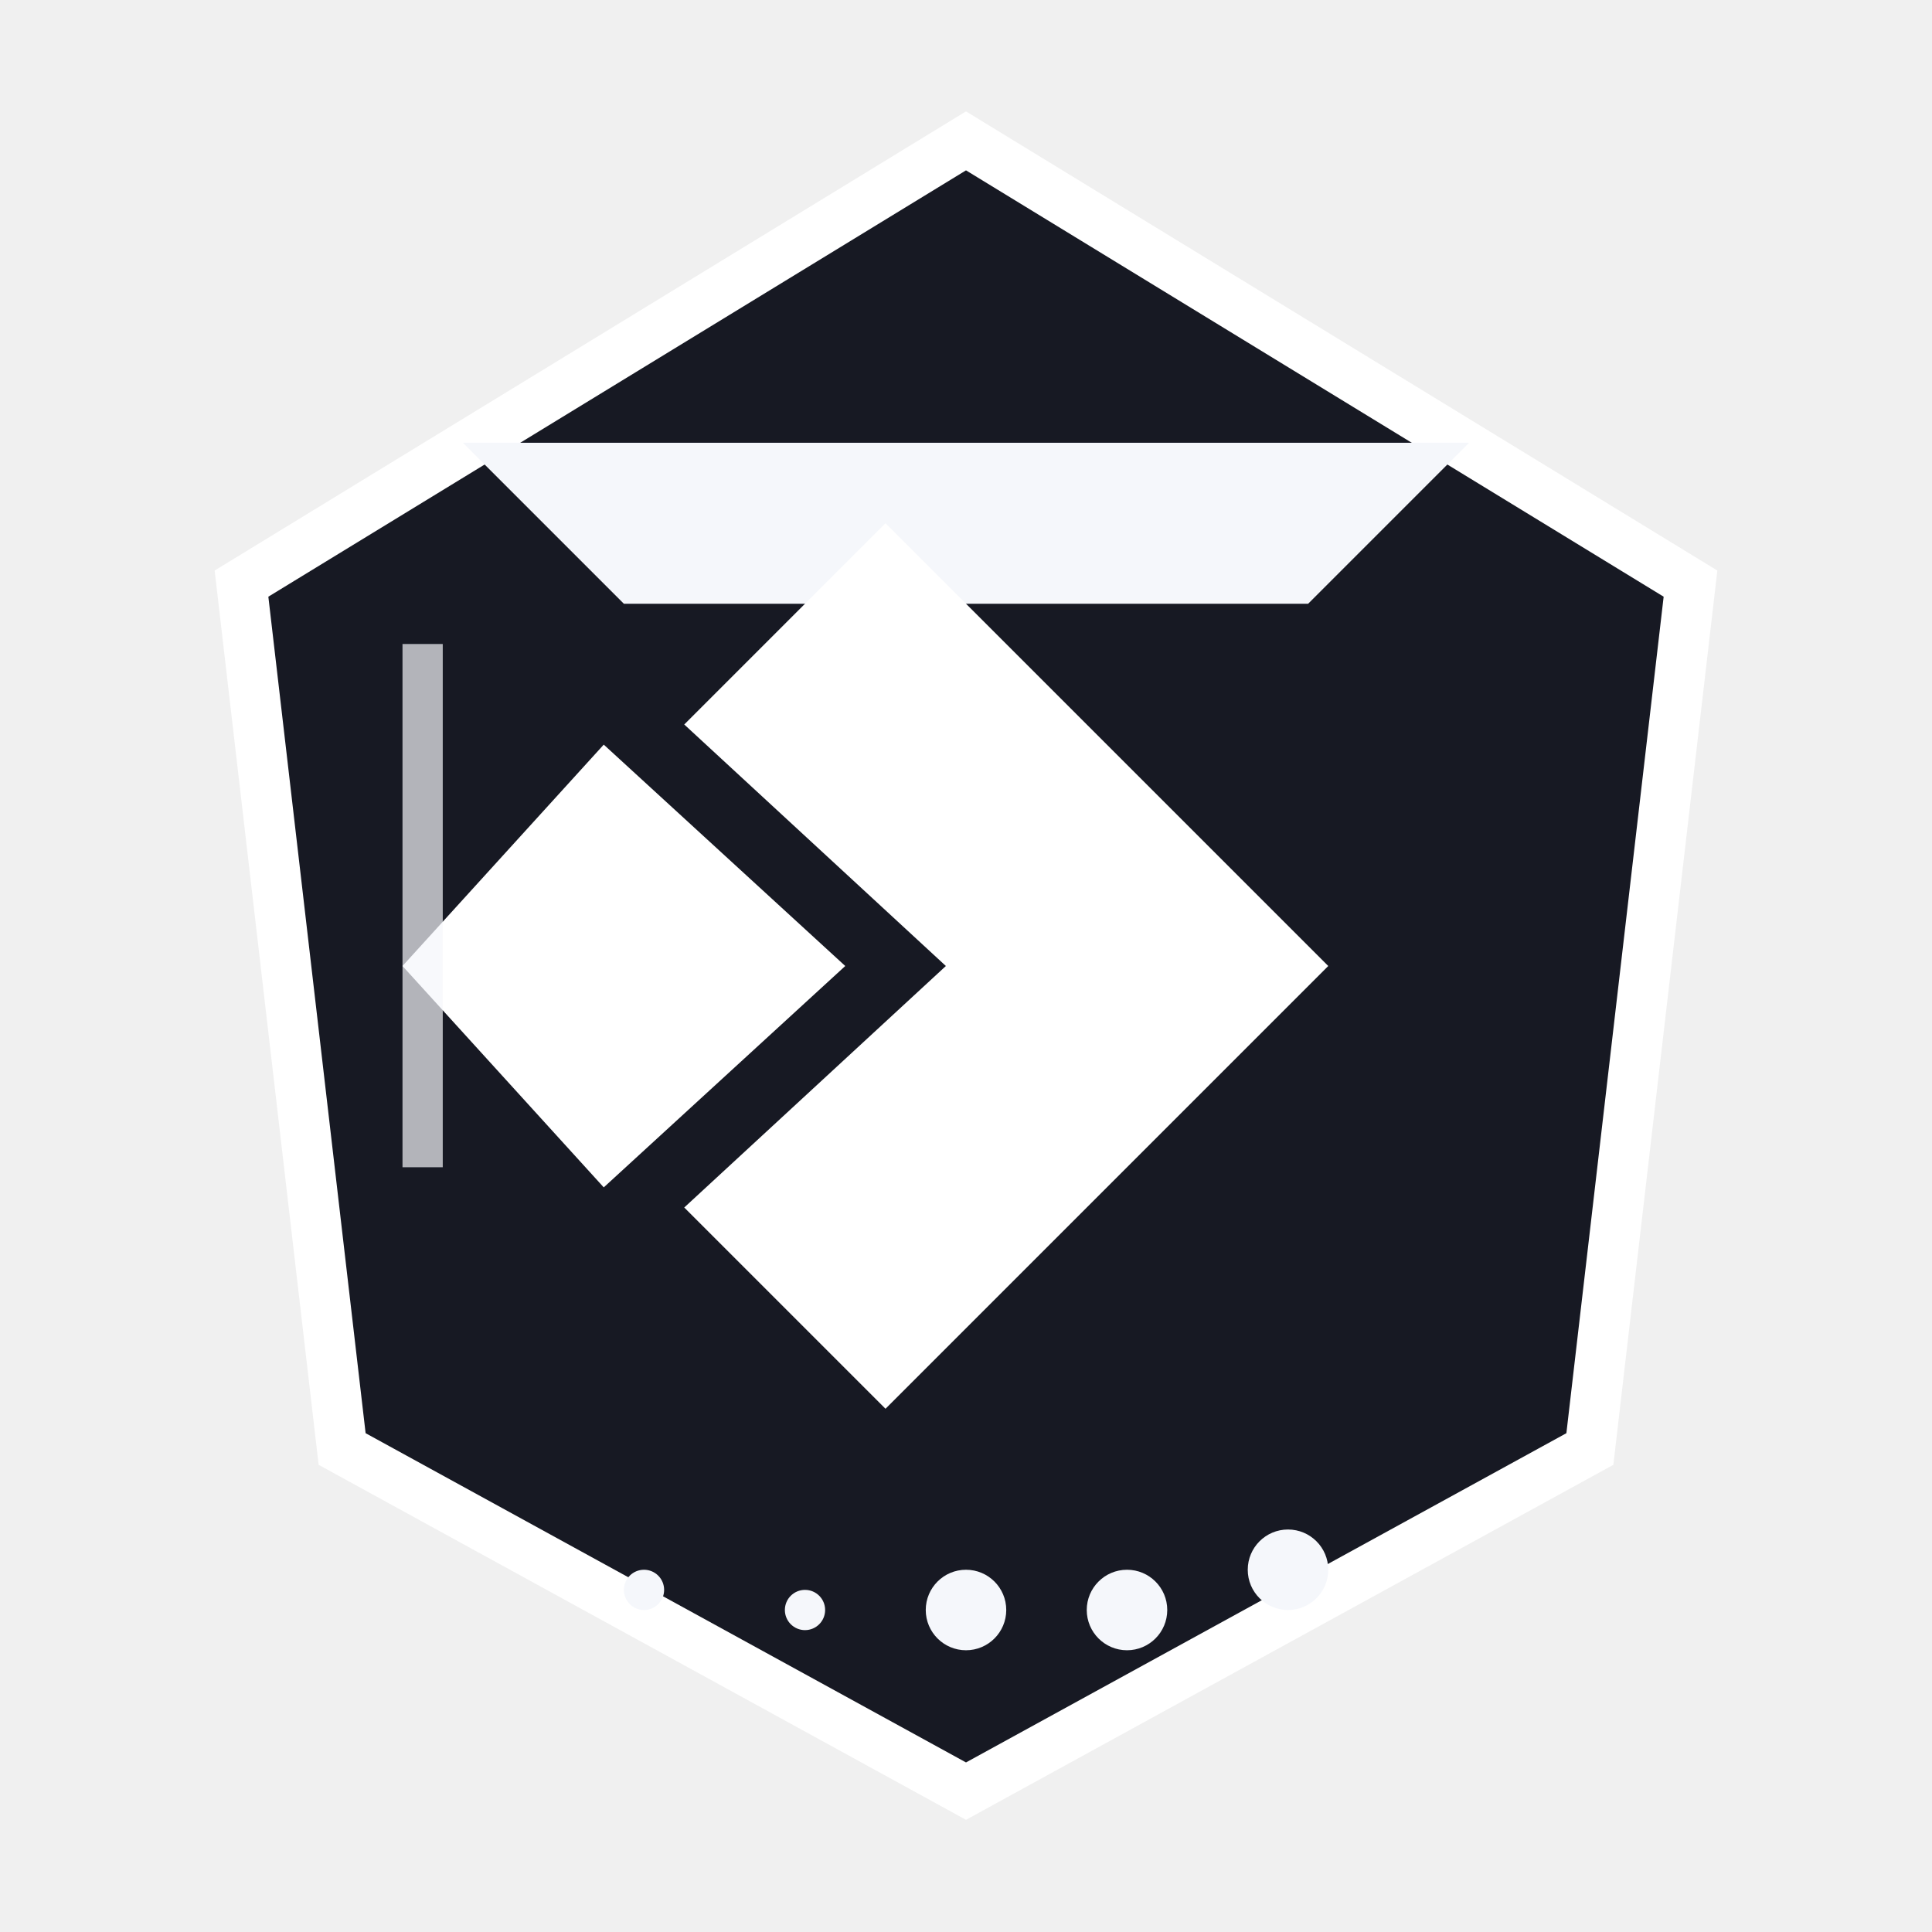
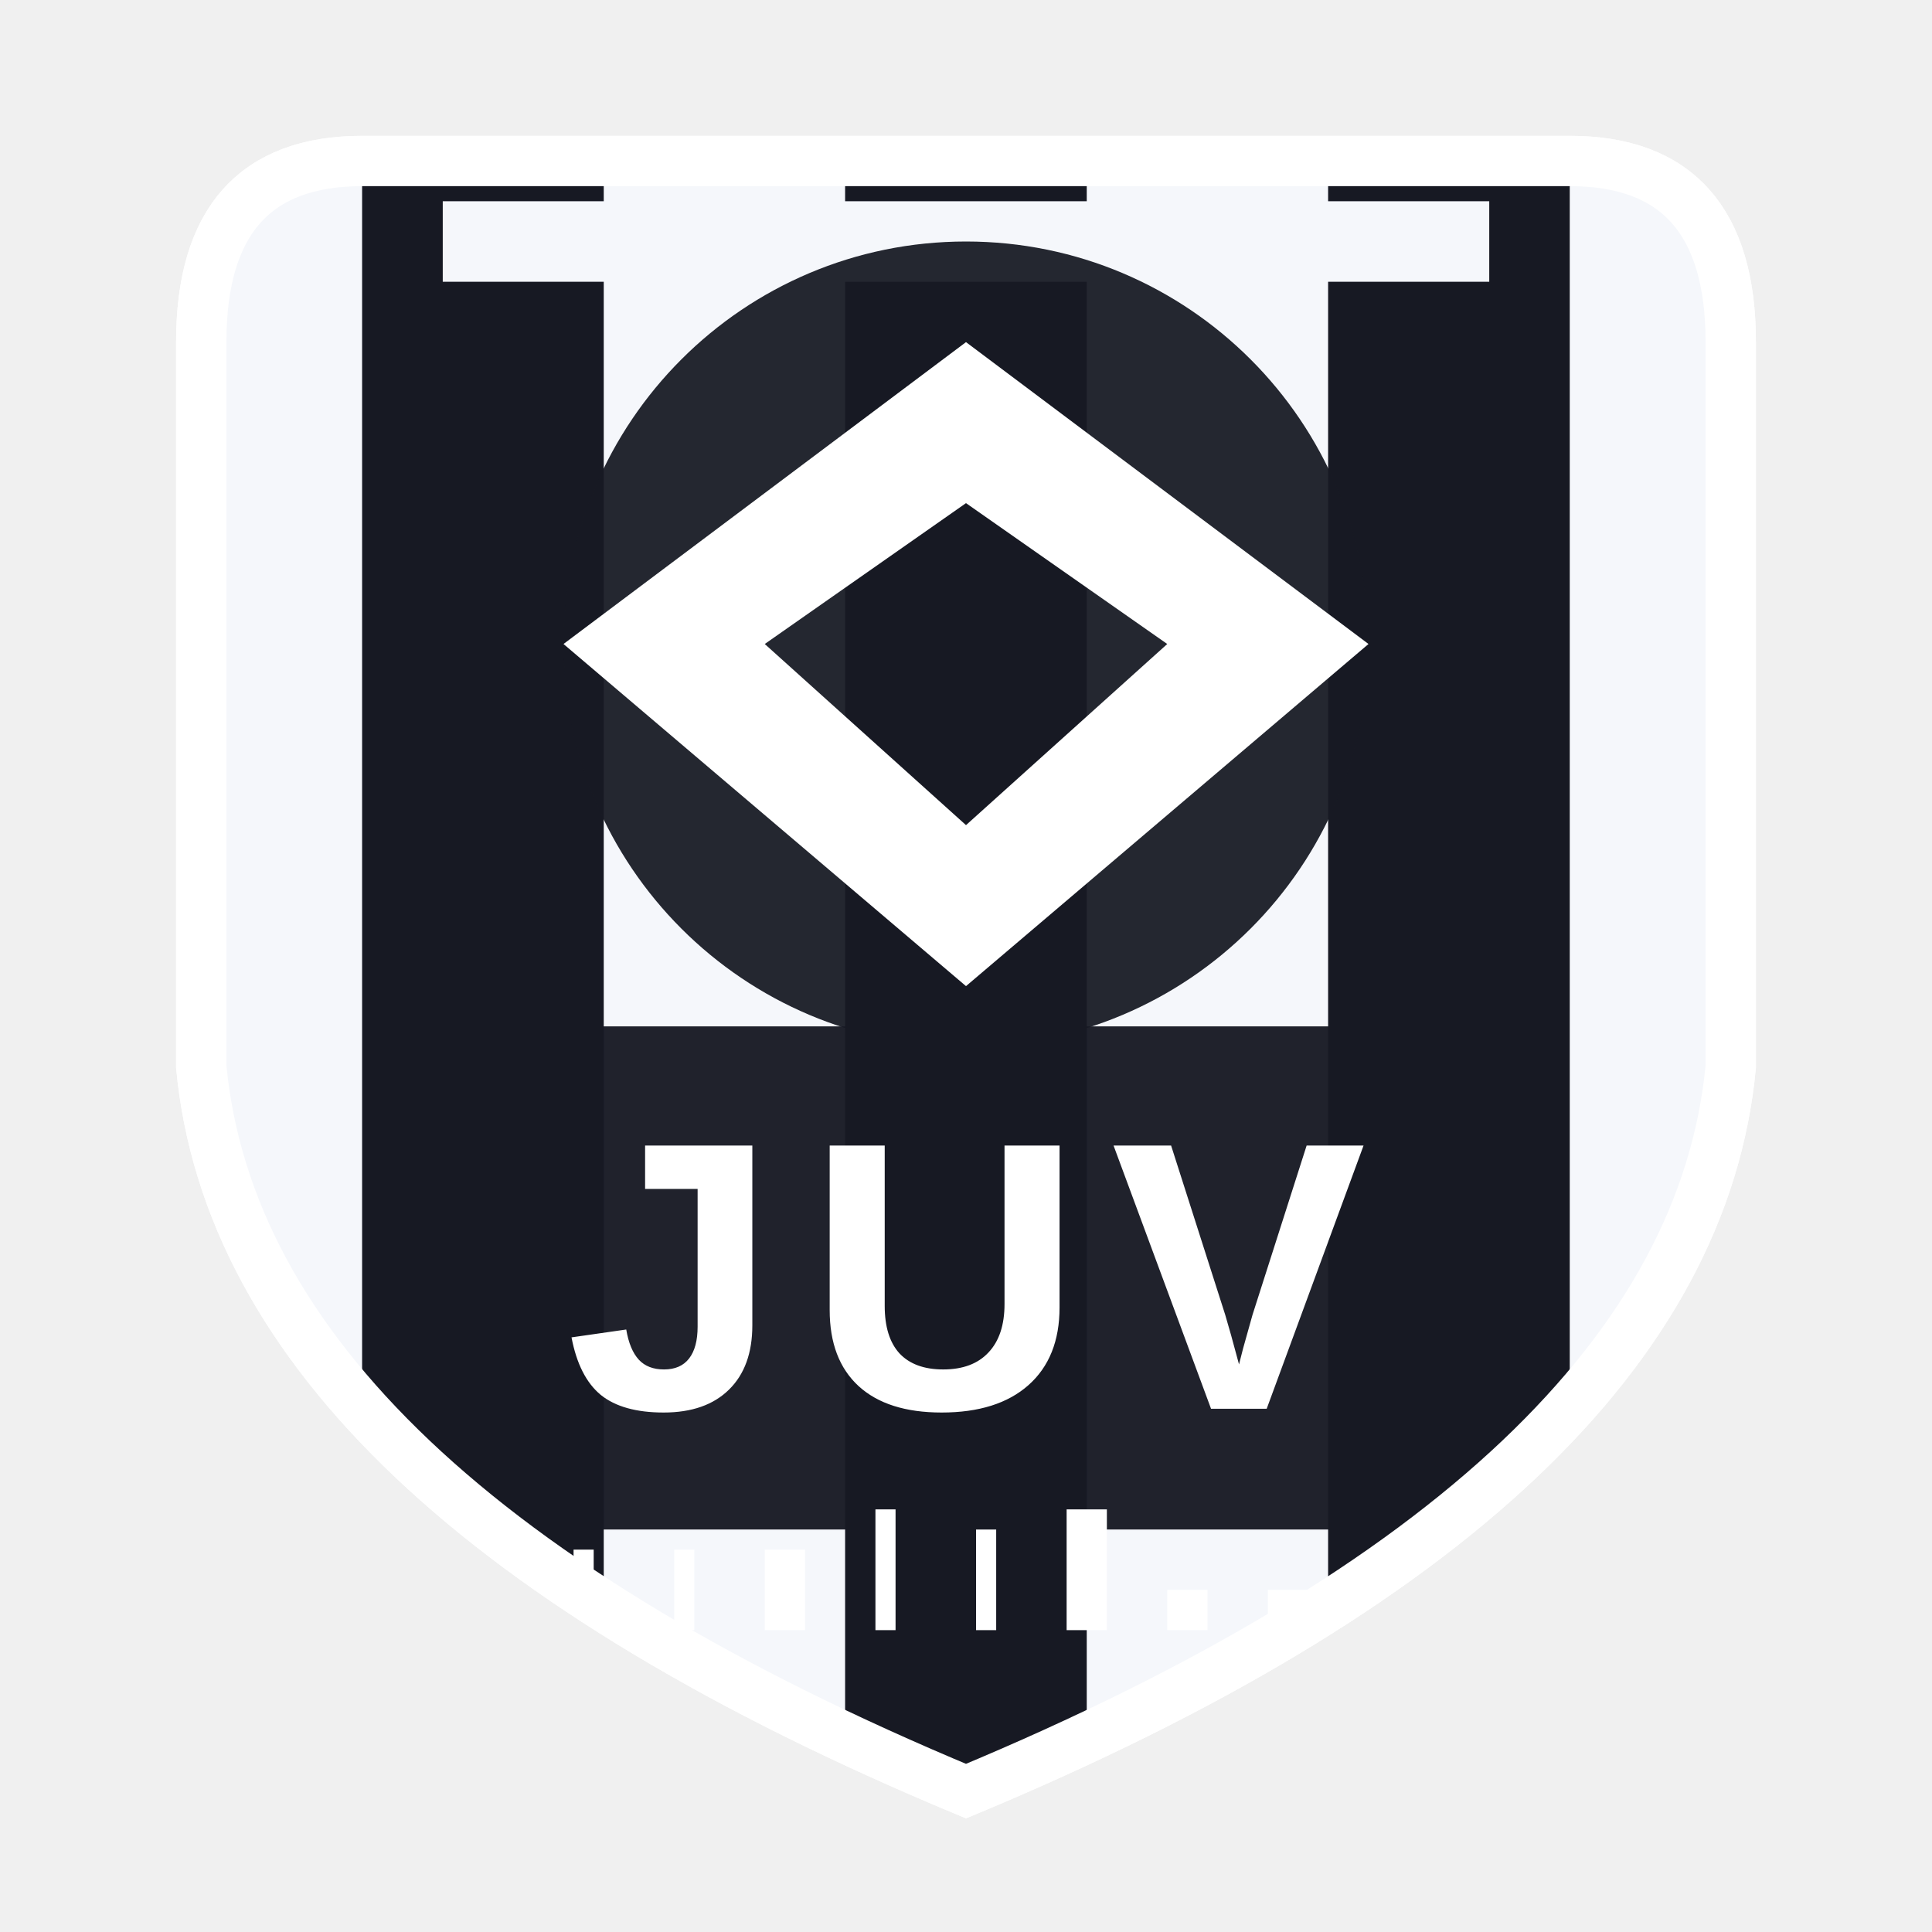
<svg xmlns="http://www.w3.org/2000/svg" viewBox="0 0 96 96" width="96" height="96" role="img">
-   <path d="M48 7 84 29 79 72 48 89 17 72 12 29Z" fill="#171923" stroke="#ffffff" stroke-width="2.5" />
-   <path d="M23 22h50l-8 8H31Z" fill="#f5f7fb" />
-   <g fill="#ffffff" transform="rotate(90 48 48)">
-     <path d="m26 52 22-22 22 22-10 10-12-13-12 13Z" />
-     <path d="m37 66 11-12 11 12-11 10Z" />
+   <defs>
+     <clipPath id="crest">
+       <path d="M18 8H78Q86 8 86 17V53Q84 74 48 89 12 74 10 53V17Q10 8 18 8Z" />
+     </clipPath>
+   </defs>
+   <path d="M18 8H78Q86 8 86 17V53Q84 74 48 89 12 74 10 53V17Q10 8 18 8Z" fill="#171923" stroke="#ffffff" stroke-width="2.5" />
+   <g clip-path="url(#crest)">
+     <path d="M12 8v80" stroke="#f5f7fb" stroke-width="12" />
+     <path d="M24 8v80" stroke="#171923" stroke-width="12" />
+     <path d="M36 8v80" stroke="#f5f7fb" stroke-width="12" />
+     <path d="M48 8v80" stroke="#171923" stroke-width="12" />
+     <path d="M60 8v80" stroke="#f5f7fb" stroke-width="12" />
+     <path d="M72 8v80" stroke="#171923" stroke-width="12" />
+     <path d="M84 8v80" stroke="#f5f7fb" stroke-width="12" />
+     <path d="M22 12H74" stroke="#f5f7fb" stroke-width="4" />
+     <circle cx="48" cy="32" r="20" fill="#171923" opacity=".94" />
+     <g style="color:#ffffff" fill="#ffffff" stroke-linejoin="round">
+       <path d="m48 17 20 15-20 17-20-17Zm0 8-10 7 10 9 10-9Z" />
+     </g>
+     <path d="M21 51H75V76H21Z" fill="#171923" opacity=".96" />
+     <text x="48" y="70" fill="#ffffff" text-anchor="middle" font-family="Arial,Helvetica,sans-serif" font-size="19" font-weight="900" letter-spacing="1.4">JUV</text>
+     <g>
+       <path d="M29 81v-4" stroke="#ffffff" stroke-width="1" />
+       <path d="M34 81v-4" stroke="#ffffff" stroke-width="1" />
+       <path d="M39 81v-4" stroke="#ffffff" stroke-width="2" />
+       <path d="M44 81v-6" stroke="#ffffff" stroke-width="1" />
+       <path d="M49 81v-5" stroke="#ffffff" stroke-width="1" />
+       <path d="M54 81v-6" stroke="#ffffff" stroke-width="2" />
+       <path d="M59 81v-2" stroke="#ffffff" stroke-width="2" />
+       <path d="M64 81v-2" stroke="#ffffff" stroke-width="2" />
+     </g>
  </g>
-   <g fill="#f5f7fb">
-     <circle cx="32" cy="79" r="1" />
-     <circle cx="40" cy="80" r="1" />
-     <circle cx="48" cy="80" r="2" />
-     <circle cx="56" cy="80" r="2" />
-     <circle cx="64" cy="78" r="2" />
-   </g>
-   <path d="M21 32v26" stroke="#f5f7fb" stroke-width="2" opacity=".7" />
+   <path d="M18 8H78Q86 8 86 17V53Q84 74 48 89 12 74 10 53V17Q10 8 18 8Z" fill="none" stroke="#ffffff" stroke-width="2.5" />
</svg>
